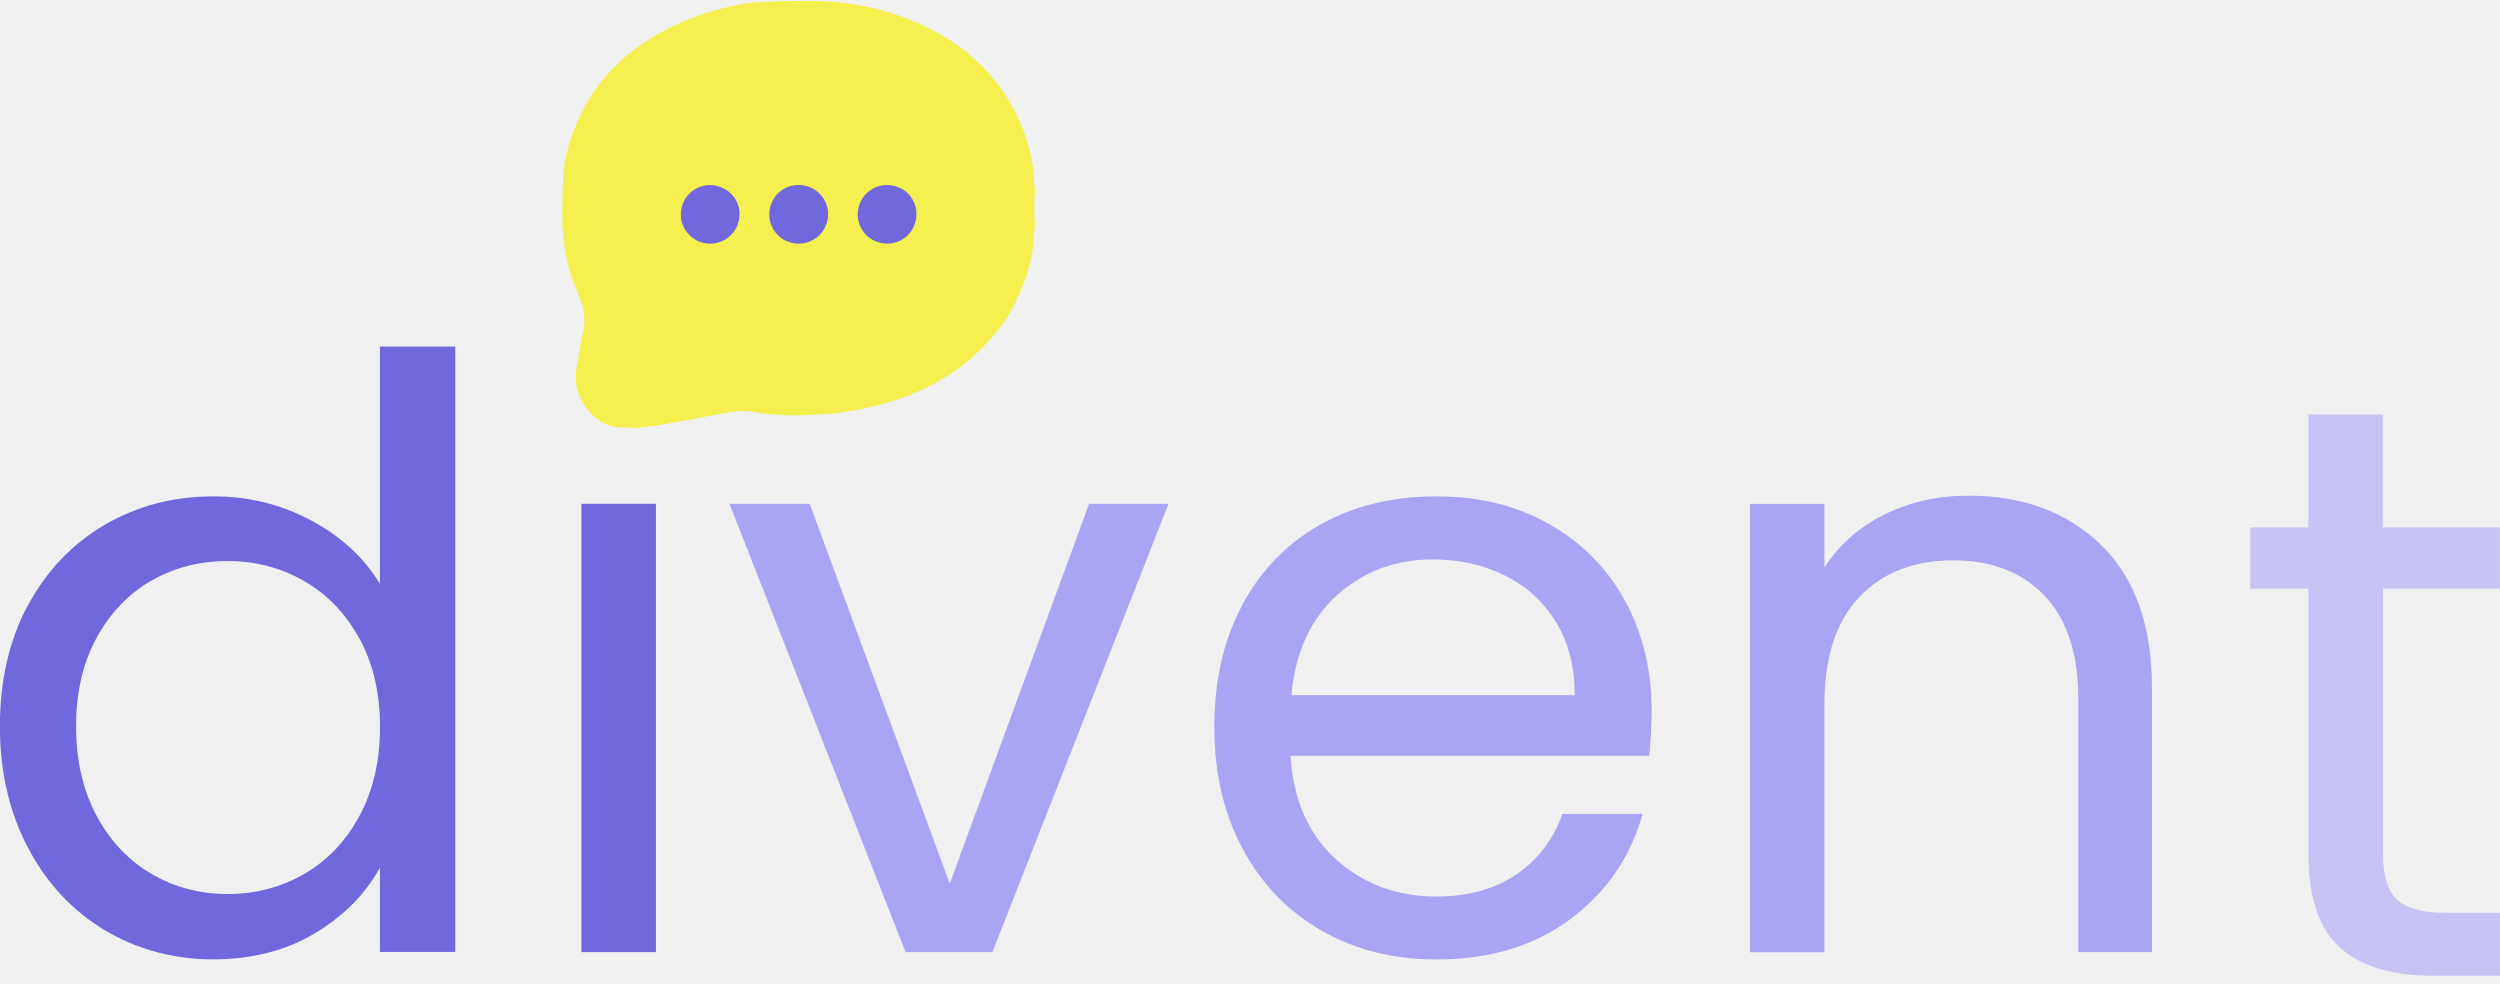
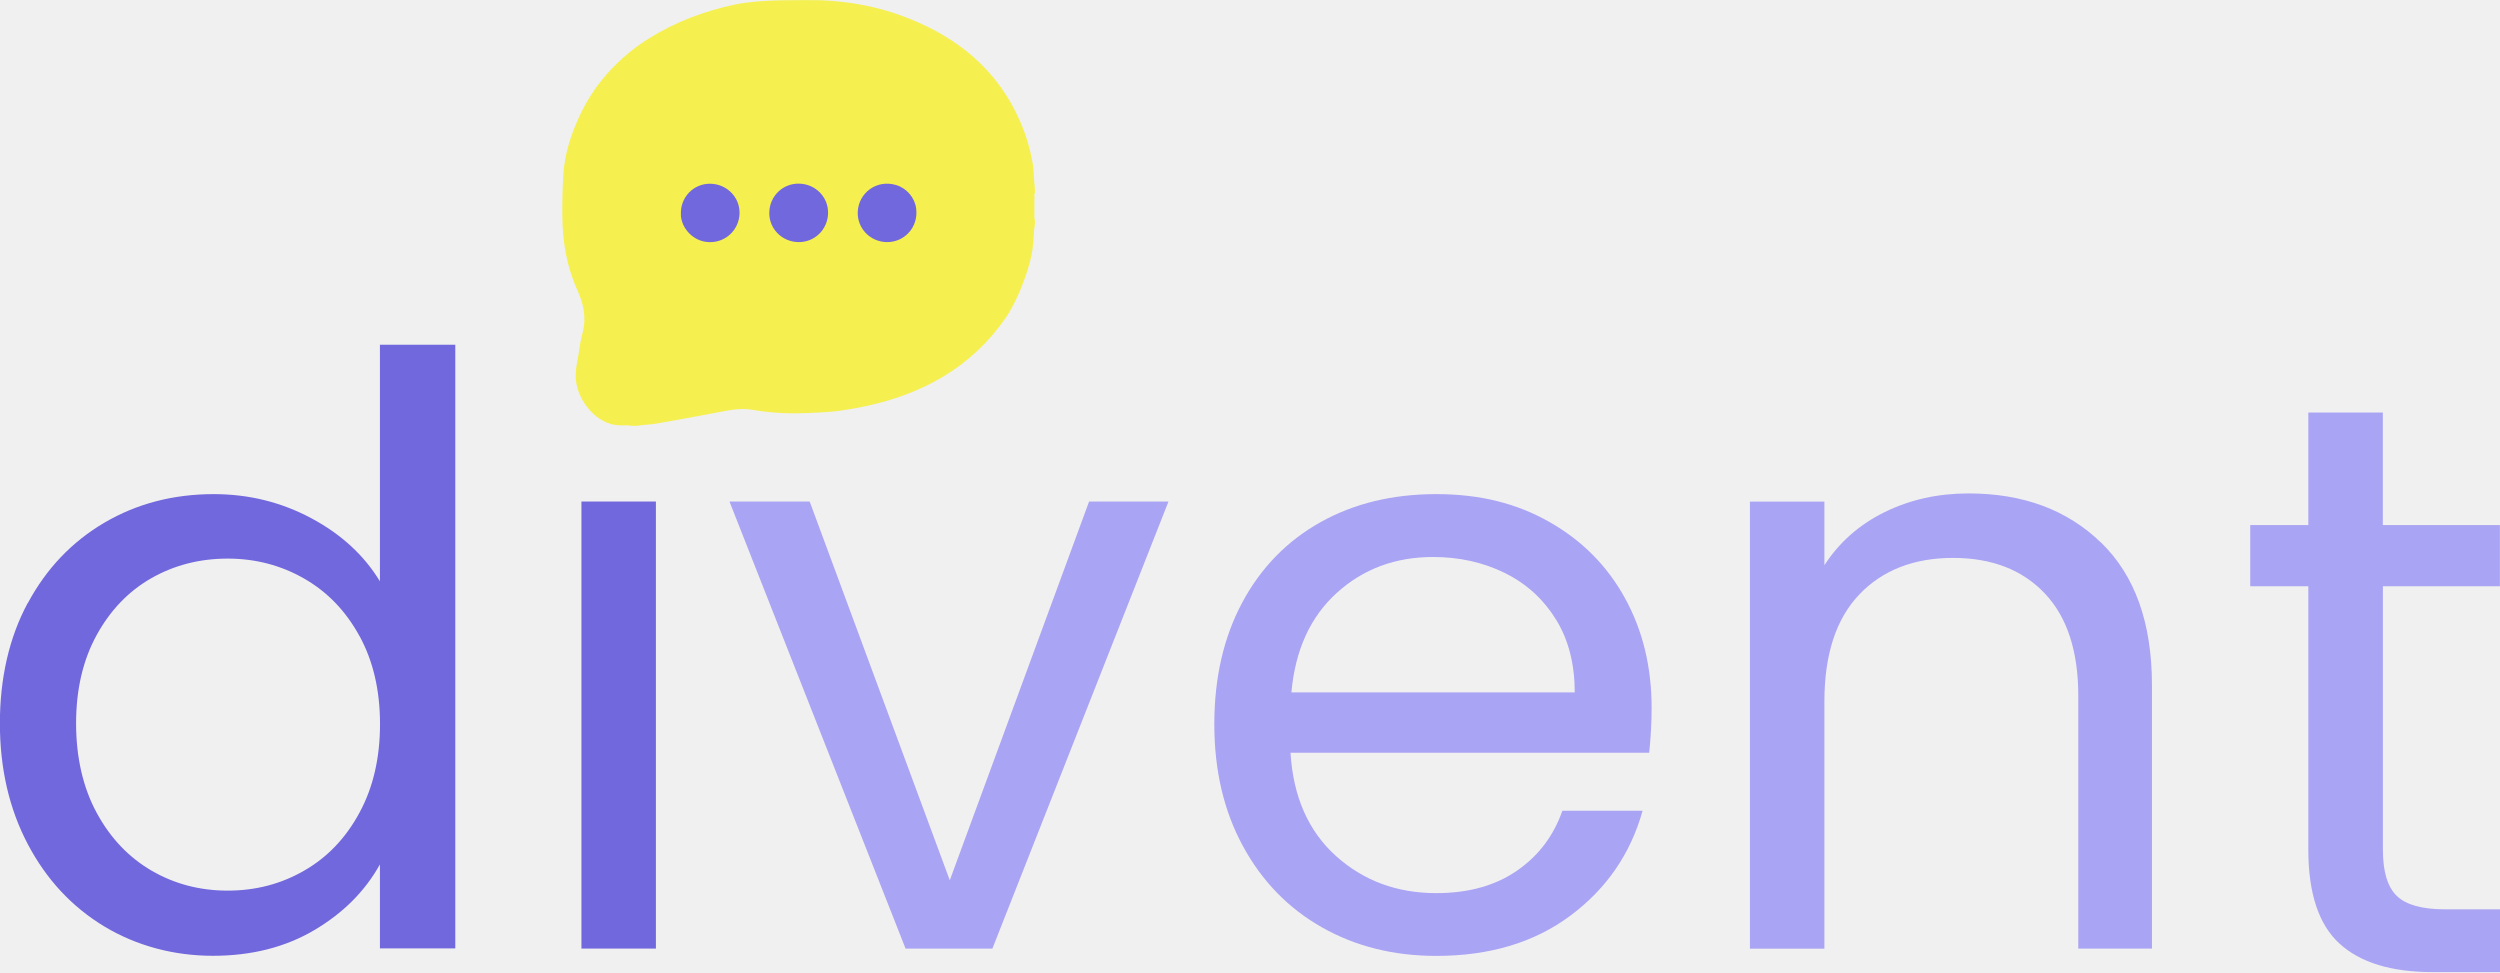
- <svg xmlns="http://www.w3.org/2000/svg" width="300" height="118" viewBox="0 0 300 118" fill="none">
-   <g clip-path="url(#clip0_231_295)">
-     <path d="M124.19 23.259C124.069 23.512 124.166 23.789 124.13 24.054V25.886C124.154 26.115 124.069 26.356 124.19 26.585V27.03C124.021 28.031 124.057 29.043 123.913 30.031C123.647 31.814 123.056 33.501 122.369 35.164C121.995 36.068 121.271 37.502 120.716 38.309C118.666 41.285 116.121 43.683 113.07 45.49C109.319 47.707 105.206 48.9 100.876 49.515C99.948 49.647 98.995 49.708 98.054 49.756C97.21 49.792 96.366 49.84 95.521 49.84C93.736 49.864 91.951 49.708 90.191 49.406C88.9 49.189 87.658 49.43 86.415 49.671C83.835 50.165 81.242 50.647 78.648 51.093C77.925 51.214 77.189 51.202 76.465 51.346H75.694C75.44 51.226 75.175 51.322 74.91 51.286C74.729 51.286 74.548 51.286 74.379 51.286C71.605 51.25 69.325 48.322 69.108 45.828C68.988 44.514 69.374 43.309 69.53 42.068C69.615 41.393 69.76 40.719 69.928 40.068C70.399 38.236 69.989 36.562 69.229 34.887C67.999 32.151 67.504 29.151 67.48 26.163C67.468 24.428 67.492 22.681 67.613 20.945C67.77 18.728 68.421 16.62 69.301 14.595C70.061 12.848 71.038 11.185 72.232 9.715C73.824 7.751 75.681 6.101 77.828 4.751C81.036 2.739 84.51 1.425 88.213 0.642C89.768 0.317 91.348 0.221 92.928 0.16C94.231 0.112 95.534 0.136 96.824 0.112C101.033 0.064 105.242 0.775 109.138 2.353C111.924 3.474 114.517 4.944 116.797 6.944C119.245 9.101 121.09 11.668 122.393 14.656C123.104 16.282 123.611 17.969 123.913 19.716C124.093 20.741 124.045 21.801 124.19 22.837V23.283V23.259Z" fill="#F5F04F" />
-     <path d="M81.712 25.994C81.567 23.873 83.219 22.163 85.27 22.211C87.248 22.259 88.804 23.861 88.743 25.801C88.683 27.91 86.826 29.525 84.667 29.199C83.087 28.958 81.808 27.585 81.7 25.994H81.712Z" fill="#7268DD" />
-     <path d="M109.934 25.163C110.248 27.416 108.547 29.272 106.4 29.235C104.422 29.199 102.879 27.597 102.927 25.645C102.987 23.355 105.182 21.632 107.57 22.379C108.812 22.765 109.765 23.886 109.934 25.163Z" fill="#7268DD" />
-     <path d="M95.775 29.235C93.809 29.187 92.277 27.609 92.313 25.681C92.349 23.693 93.942 22.151 95.907 22.199C97.873 22.247 99.405 23.825 99.369 25.753C99.333 27.729 97.741 29.284 95.775 29.235Z" fill="#7268DD" />
-     <path d="M3.341 72.674C5.572 68.517 8.623 65.299 12.531 62.998C16.427 60.709 20.805 59.564 25.653 59.564C29.838 59.564 33.746 60.528 37.34 62.456C40.946 64.384 43.696 66.926 45.59 70.059V41.586H54.635V114.232H45.59V104.123C43.817 107.328 41.2 109.967 37.726 112.027C34.253 114.088 30.188 115.124 25.545 115.124C20.901 115.124 16.415 113.943 12.519 111.593C8.623 109.232 5.56 105.93 3.329 101.677C1.098 97.423 -0.012 92.579 -0.012 87.145C-0.012 81.711 1.098 76.819 3.329 72.662L3.341 72.674ZM43.141 76.65C41.501 73.638 39.294 71.336 36.508 69.734C33.722 68.131 30.659 67.324 27.318 67.324C23.977 67.324 20.925 68.107 18.176 69.673C15.426 71.24 13.231 73.541 11.59 76.542C9.95 79.542 9.13 83.085 9.13 87.145C9.13 91.206 9.95 94.857 11.59 97.893C13.231 100.942 15.426 103.255 18.176 104.87C20.925 106.472 23.977 107.28 27.318 107.28C30.659 107.28 33.722 106.484 36.508 104.87C39.294 103.267 41.501 100.942 43.141 97.893C44.782 94.857 45.602 91.302 45.602 87.242C45.602 83.181 44.782 79.65 43.141 76.638V76.65Z" fill="#7268DD" />
-     <path d="M78.709 60.456H69.772V114.256H78.709V60.456Z" fill="#7268DD" />
-     <path d="M113.986 106.002L130.691 60.456H140.219L119.088 114.256H108.668L87.537 60.456H97.162L113.962 106.002H113.986Z" fill="#AAA4F4" />
-     <path d="M197.905 90.688H154.86C155.186 95.989 157.007 100.122 160.312 103.111C163.617 106.087 167.633 107.581 172.349 107.581C176.22 107.581 179.44 106.677 182.033 104.882C184.627 103.087 186.436 100.677 187.485 97.664H197.109C195.674 102.833 192.792 107.039 188.462 110.28C184.132 113.521 178.765 115.136 172.349 115.136C167.235 115.136 162.664 113.991 158.636 111.702C154.607 109.412 151.447 106.159 149.156 101.93C146.864 97.713 145.718 92.82 145.718 87.254C145.718 81.687 146.828 76.819 149.059 72.626C151.29 68.444 154.414 65.215 158.443 62.95C162.471 60.685 167.102 59.564 172.349 59.564C177.595 59.564 181.985 60.672 185.905 62.902C189.837 65.131 192.864 68.191 194.999 72.083C197.134 75.975 198.195 80.373 198.195 85.29C198.195 86.989 198.098 88.796 197.905 90.688ZM186.701 74.638C185.193 72.18 183.143 70.324 180.562 69.047C177.969 67.77 175.111 67.131 171.963 67.131C167.44 67.131 163.592 68.565 160.421 71.445C157.249 74.325 155.427 78.313 154.969 83.422H188.968C188.968 80.024 188.221 77.084 186.713 74.638H186.701Z" fill="#AAA4F4" />
-     <path d="M252.143 65.408C256.207 69.372 258.233 75.084 258.233 82.542V114.256H249.393V83.82C249.393 78.457 248.054 74.349 245.365 71.505C242.675 68.661 239.009 67.24 234.353 67.24C229.698 67.24 225.886 68.71 223.1 71.662C220.314 74.602 218.927 78.891 218.927 84.518V114.268H209.99V60.468H218.927V68.119C220.7 65.372 223.1 63.239 226.152 61.733C229.203 60.227 232.556 59.48 236.223 59.48C242.772 59.48 248.078 61.456 252.143 65.42V65.408Z" fill="#AAA4F4" />
-     <path d="M285.949 70.662V102.376C285.949 104.99 286.504 106.846 287.614 107.918C288.723 108.991 290.665 109.533 293.415 109.533H300V117.088H291.943C286.962 117.088 283.235 115.943 280.739 113.654C278.242 111.364 277 107.605 277 102.364V70.649H270.029V63.287H277V49.744H285.937V63.287H299.988V70.649H285.937L285.949 70.662Z" fill="#C7C3F5" />
+ <svg xmlns="http://www.w3.org/2000/svg" width="216" height="84" viewBox="0 0 216 84" fill="none">
+   <g clip-path="url(#clip0_236_296)">
+     <path d="M89.417 16.627C89.33 16.809 89.399 17.008 89.373 17.198V18.513C89.391 18.677 89.33 18.85 89.417 19.015V19.335C89.295 20.053 89.321 20.779 89.217 21.489C89.026 22.769 88.6 23.98 88.106 25.174C87.836 25.823 87.315 26.852 86.916 27.432C85.44 29.569 83.607 31.29 81.41 32.588C78.71 34.18 75.749 35.036 72.631 35.477C71.962 35.572 71.276 35.616 70.599 35.65C69.991 35.676 69.383 35.711 68.775 35.711C67.49 35.728 66.205 35.616 64.937 35.399C64.008 35.244 63.114 35.417 62.219 35.59C60.361 35.944 58.494 36.29 56.627 36.611C56.106 36.697 55.576 36.688 55.055 36.792H54.499C54.317 36.706 54.126 36.775 53.935 36.749C53.805 36.749 53.674 36.749 53.553 36.749C51.556 36.723 49.914 34.621 49.758 32.83C49.671 31.887 49.949 31.022 50.062 30.131C50.123 29.647 50.227 29.162 50.349 28.695C50.687 27.38 50.392 26.178 49.845 24.975C48.959 23.011 48.603 20.857 48.586 18.712C48.577 17.466 48.594 16.212 48.681 14.966C48.794 13.374 49.263 11.86 49.897 10.407C50.444 9.153 51.147 7.959 52.007 6.903C53.153 5.493 54.491 4.308 56.036 3.339C58.346 1.895 60.847 0.952 63.513 0.389C64.633 0.156 65.771 0.087 66.908 0.043C67.846 0.009 68.784 0.026 69.713 0.009C72.744 -0.026 75.775 0.484 78.579 1.618C80.585 2.422 82.452 3.478 84.094 4.914C85.856 6.462 87.185 8.305 88.123 10.45C88.635 11.618 89 12.829 89.217 14.084C89.347 14.819 89.312 15.58 89.417 16.324V16.644V16.627Z" fill="#F5F04F" />
+     <path d="M58.833 18.591C58.728 17.068 59.918 15.84 61.394 15.874C62.818 15.909 63.939 17.059 63.895 18.452C63.852 19.966 62.514 21.125 60.96 20.892C59.822 20.719 58.902 19.733 58.824 18.591H58.833Z" fill="#7268DD" />
+     <path d="M79.153 17.994C79.378 19.611 78.154 20.944 76.608 20.918C75.184 20.892 74.073 19.741 74.107 18.34C74.151 16.696 75.731 15.459 77.451 15.995C78.345 16.272 79.031 17.077 79.153 17.994Z" fill="#7268DD" />
+     <path d="M68.958 20.918C67.542 20.883 66.439 19.75 66.466 18.366C66.492 16.938 67.638 15.831 69.053 15.866C70.469 15.9 71.572 17.034 71.546 18.418C71.519 19.837 70.373 20.952 68.958 20.918Z" fill="#7268DD" />
+     <path d="M2.405 52.104C4.012 49.12 6.209 46.81 9.022 45.158C11.827 43.514 14.979 42.692 18.47 42.692C21.484 42.692 24.297 43.384 26.885 44.768C29.481 46.152 31.461 47.978 32.825 50.227V29.785H39.337V81.941H32.825V74.683C31.548 76.984 29.664 78.879 27.163 80.358C24.662 81.837 21.735 82.581 18.392 82.581C15.049 82.581 11.819 81.734 9.014 80.047C6.209 78.351 4.003 75.981 2.397 72.927C0.79 69.873 -0.009 66.395 -0.009 62.494C-0.009 58.592 0.79 55.08 2.397 52.096L2.405 52.104ZM31.062 54.959C29.881 52.796 28.292 51.144 26.286 49.993C24.28 48.843 22.074 48.263 19.669 48.263C17.263 48.263 15.066 48.825 13.086 49.95C11.107 51.075 9.526 52.727 8.345 54.881C7.164 57.035 6.574 59.579 6.574 62.494C6.574 65.409 7.164 68.031 8.345 70.21C9.526 72.399 11.107 74.06 13.086 75.219C15.066 76.37 17.263 76.95 19.669 76.95C22.074 76.95 24.28 76.379 26.286 75.219C28.292 74.069 29.881 72.399 31.062 70.21C32.243 68.031 32.833 65.478 32.833 62.563C32.833 59.648 32.243 57.113 31.062 54.95V54.959Z" fill="#7268DD" />
+     <path d="M56.67 43.332H50.236V81.958H56.67V43.332Z" fill="#7268DD" />
+     <path d="M82.07 76.033L94.097 43.332H100.957L85.743 81.958H78.241L63.027 43.332H69.956L82.053 76.033H82.07Z" fill="#AAA4F4" />
+     <path d="M142.492 65.037H111.5C111.734 68.844 113.045 71.811 115.425 73.956C117.804 76.093 120.696 77.166 124.091 77.166C126.878 77.166 129.197 76.517 131.064 75.228C132.931 73.939 134.234 72.209 134.989 70.046H141.919C140.885 73.757 138.81 76.776 135.693 79.104C132.575 81.431 128.711 82.59 124.091 82.59C120.409 82.59 117.118 81.768 114.218 80.124C111.317 78.481 109.042 76.145 107.392 73.109C105.742 70.081 104.917 66.569 104.917 62.572C104.917 58.575 105.716 55.08 107.323 52.07C108.929 49.068 111.178 46.749 114.079 45.123C116.979 43.497 120.314 42.692 124.091 42.692C127.868 42.692 131.029 43.488 133.852 45.088C136.682 46.689 138.862 48.886 140.399 51.68C141.936 54.475 142.7 57.632 142.7 61.162C142.7 62.382 142.631 63.679 142.492 65.037ZM134.425 53.514C133.339 51.749 131.863 50.417 130.005 49.5C128.138 48.583 126.08 48.125 123.813 48.125C120.557 48.125 117.787 49.154 115.503 51.222C113.219 53.289 111.908 56.153 111.578 59.821H136.057C136.057 57.381 135.519 55.27 134.433 53.514H134.425Z" fill="#AAA4F4" />
+     <path d="M181.543 46.888C184.469 49.734 185.928 53.834 185.928 59.189V81.958H179.563V60.106C179.563 56.257 178.599 53.307 176.663 51.265C174.726 49.224 172.086 48.203 168.734 48.203C165.382 48.203 162.638 49.258 160.632 51.377C158.626 53.488 157.628 56.568 157.628 60.608V81.967H151.193V43.341H157.628V48.834C158.904 46.862 160.632 45.331 162.829 44.249C165.026 43.168 167.44 42.632 170.08 42.632C174.796 42.632 178.616 44.05 181.543 46.896V46.888Z" fill="#AAA4F4" />
+     <path d="M205.883 50.66V73.429C205.883 75.306 206.283 76.638 207.082 77.408C207.881 78.178 209.279 78.567 211.259 78.567H216V83.991H210.199C206.613 83.991 203.93 83.169 202.132 81.526C200.335 79.882 199.44 77.183 199.44 73.42V50.651H194.421V45.365H199.44V35.642H205.875V45.365H215.991V50.651H205.875L205.883 50.66Z" fill="#AAA4F4" />
  </g>
  <defs>
-     <clipPath id="clip0_231_295">
-       <rect width="300" height="117" fill="white" transform="translate(0 0.100006)" />
+     <clipPath id="clip0_236_296">
+       <rect width="216" height="84" fill="white" />
    </clipPath>
  </defs>
</svg>
